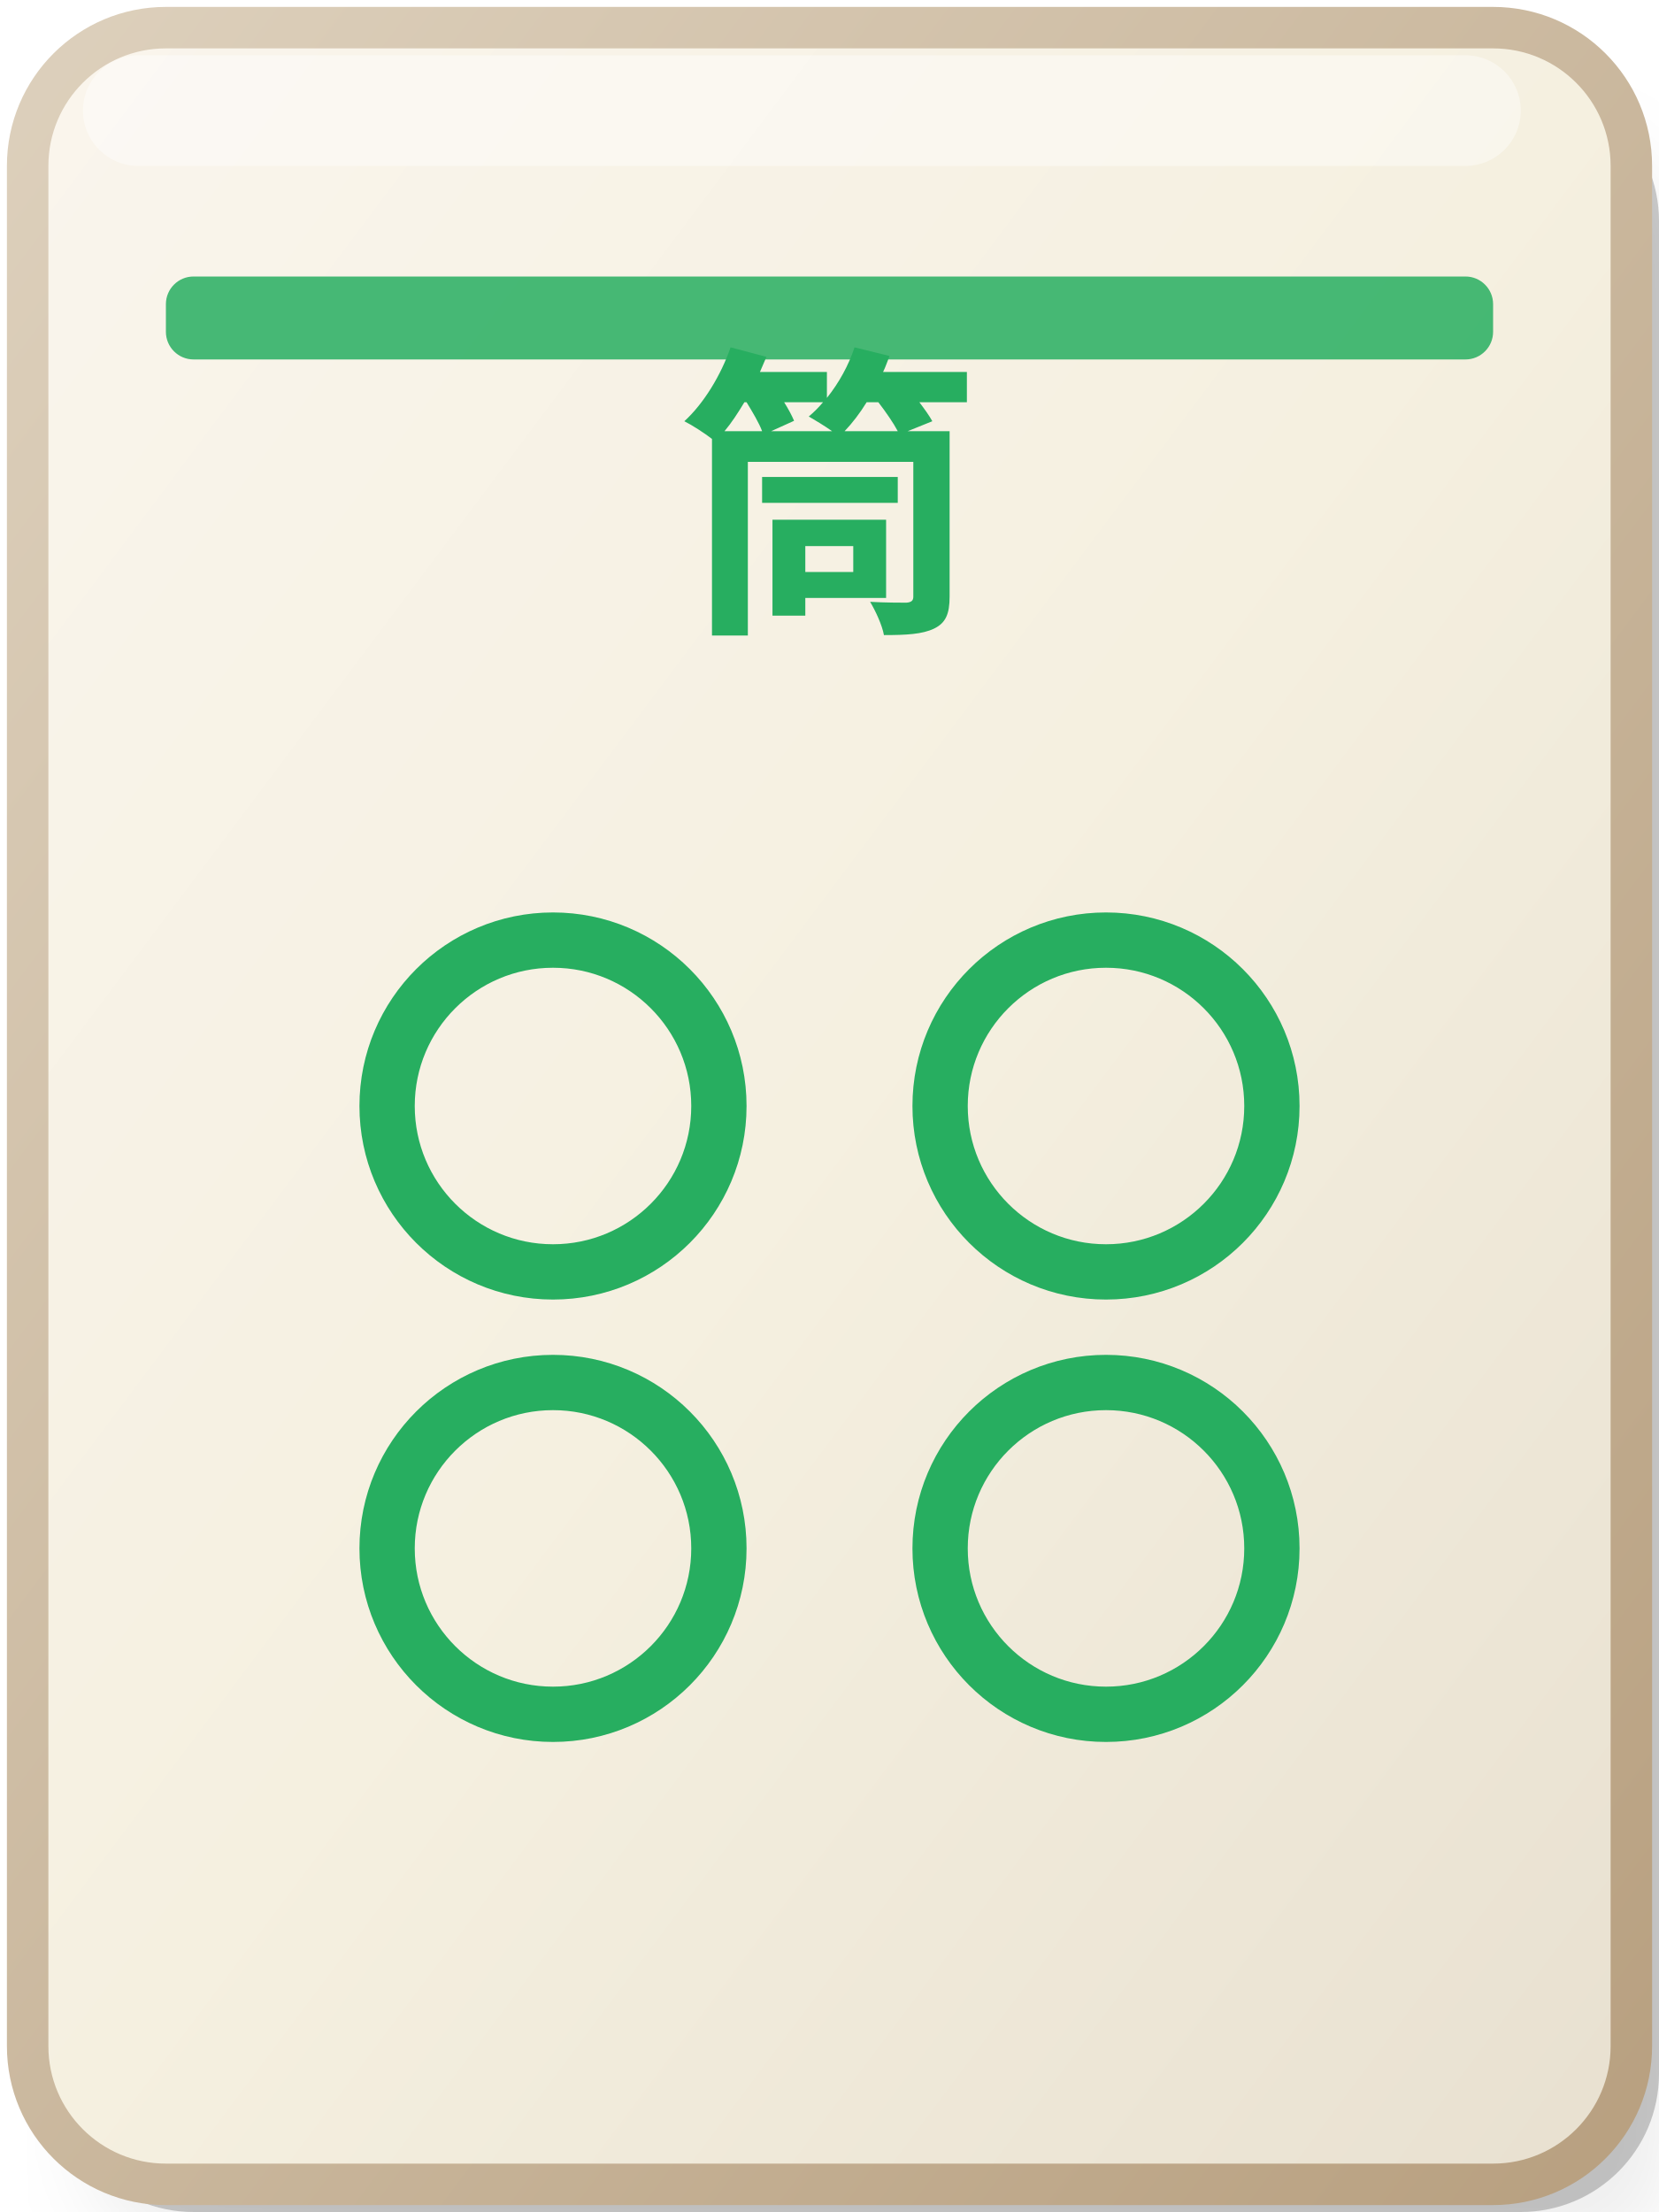
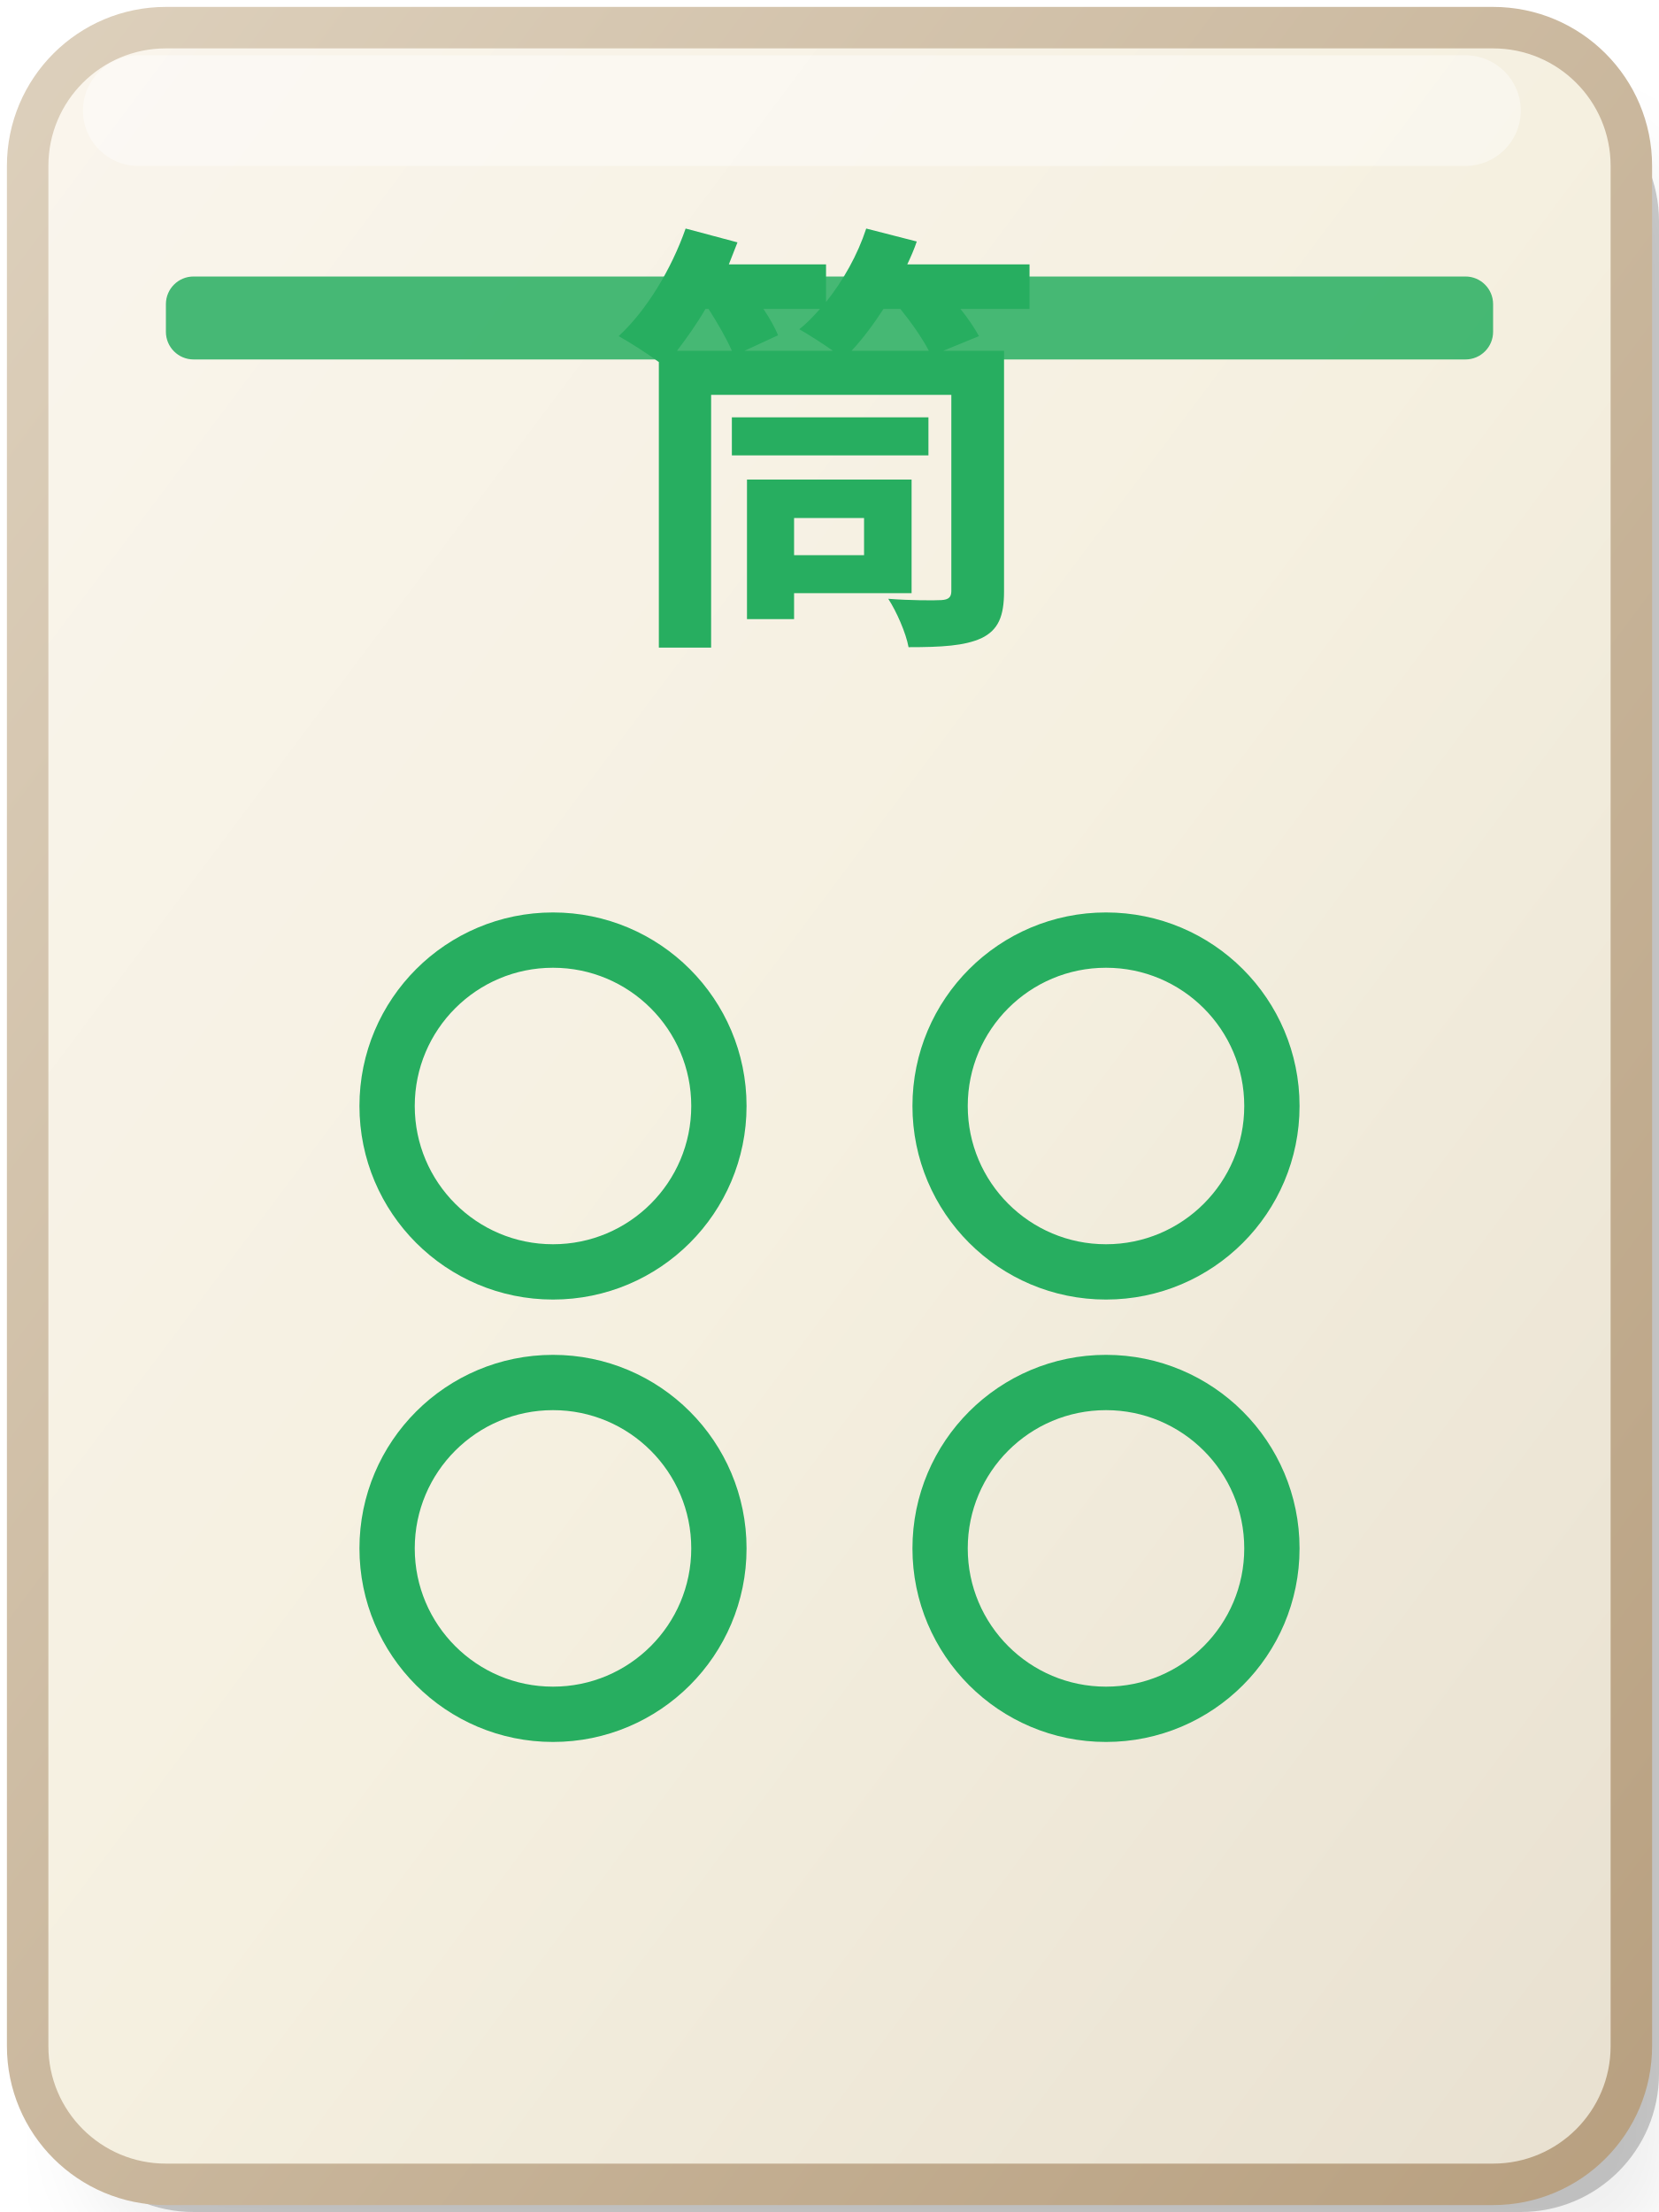
<svg xmlns="http://www.w3.org/2000/svg" width="60" height="80" viewBox="0 0 60 80">
  <defs>
    <filter id="shadow" x="-10%" y="-10%" width="130%" height="140%">
      <feDropShadow dx="1" dy="2" stdDeviation="1.5" flood-color="#00000055" />
    </filter>
    <linearGradient id="face" x1="0%" y1="0%" x2="100%" y2="100%">
      <stop offset="0%" stop-color="#faf5ed" />
      <stop offset="50%" stop-color="#f5f0e0" />
      <stop offset="100%" stop-color="#e8e0d0" />
    </linearGradient>
    <linearGradient id="border" x1="0%" y1="0%" x2="100%" y2="100%">
      <stop offset="0%" stop-color="#ddd0bc" />
      <stop offset="100%" stop-color="#b8a080" />
    </linearGradient>
  </defs>
  <rect x="2" y="3" width="58" height="77" rx="5" fill="#00000033" filter="url(#shadow)" />
  <rect x="1" y="1" width="58" height="78" rx="5" fill="url(#face)" stroke="url(#border)" stroke-width="1.5" />
  <rect x="3" y="2" width="52" height="4" rx="2" fill="rgba(255,255,255,0.4)" />
  <rect x="6" y="10" width="48" height="3" rx="1" fill="#27ae60" opacity="0.85" />
-   <text x="30" y="22" text-anchor="middle" font-family="Noto Sans TC, sans-serif" font-size="11" fill="#27ae60" font-weight="700">筒</text>
+   <text x="30" y="22" text-anchor="middle" font-family="Noto Sans TC, sans-serif" font-size="16" fill="#27ae60" font-weight="700">筒</text>
  <circle cx="20" cy="40" r="6" fill="none" stroke="#27ae60" stroke-width="2" />
  <circle cx="40" cy="40" r="6" fill="none" stroke="#27ae60" stroke-width="2" />
  <circle cx="20" cy="56" r="6" fill="none" stroke="#27ae60" stroke-width="2" />
  <circle cx="40" cy="56" r="6" fill="none" stroke="#27ae60" stroke-width="2" />
</svg>
